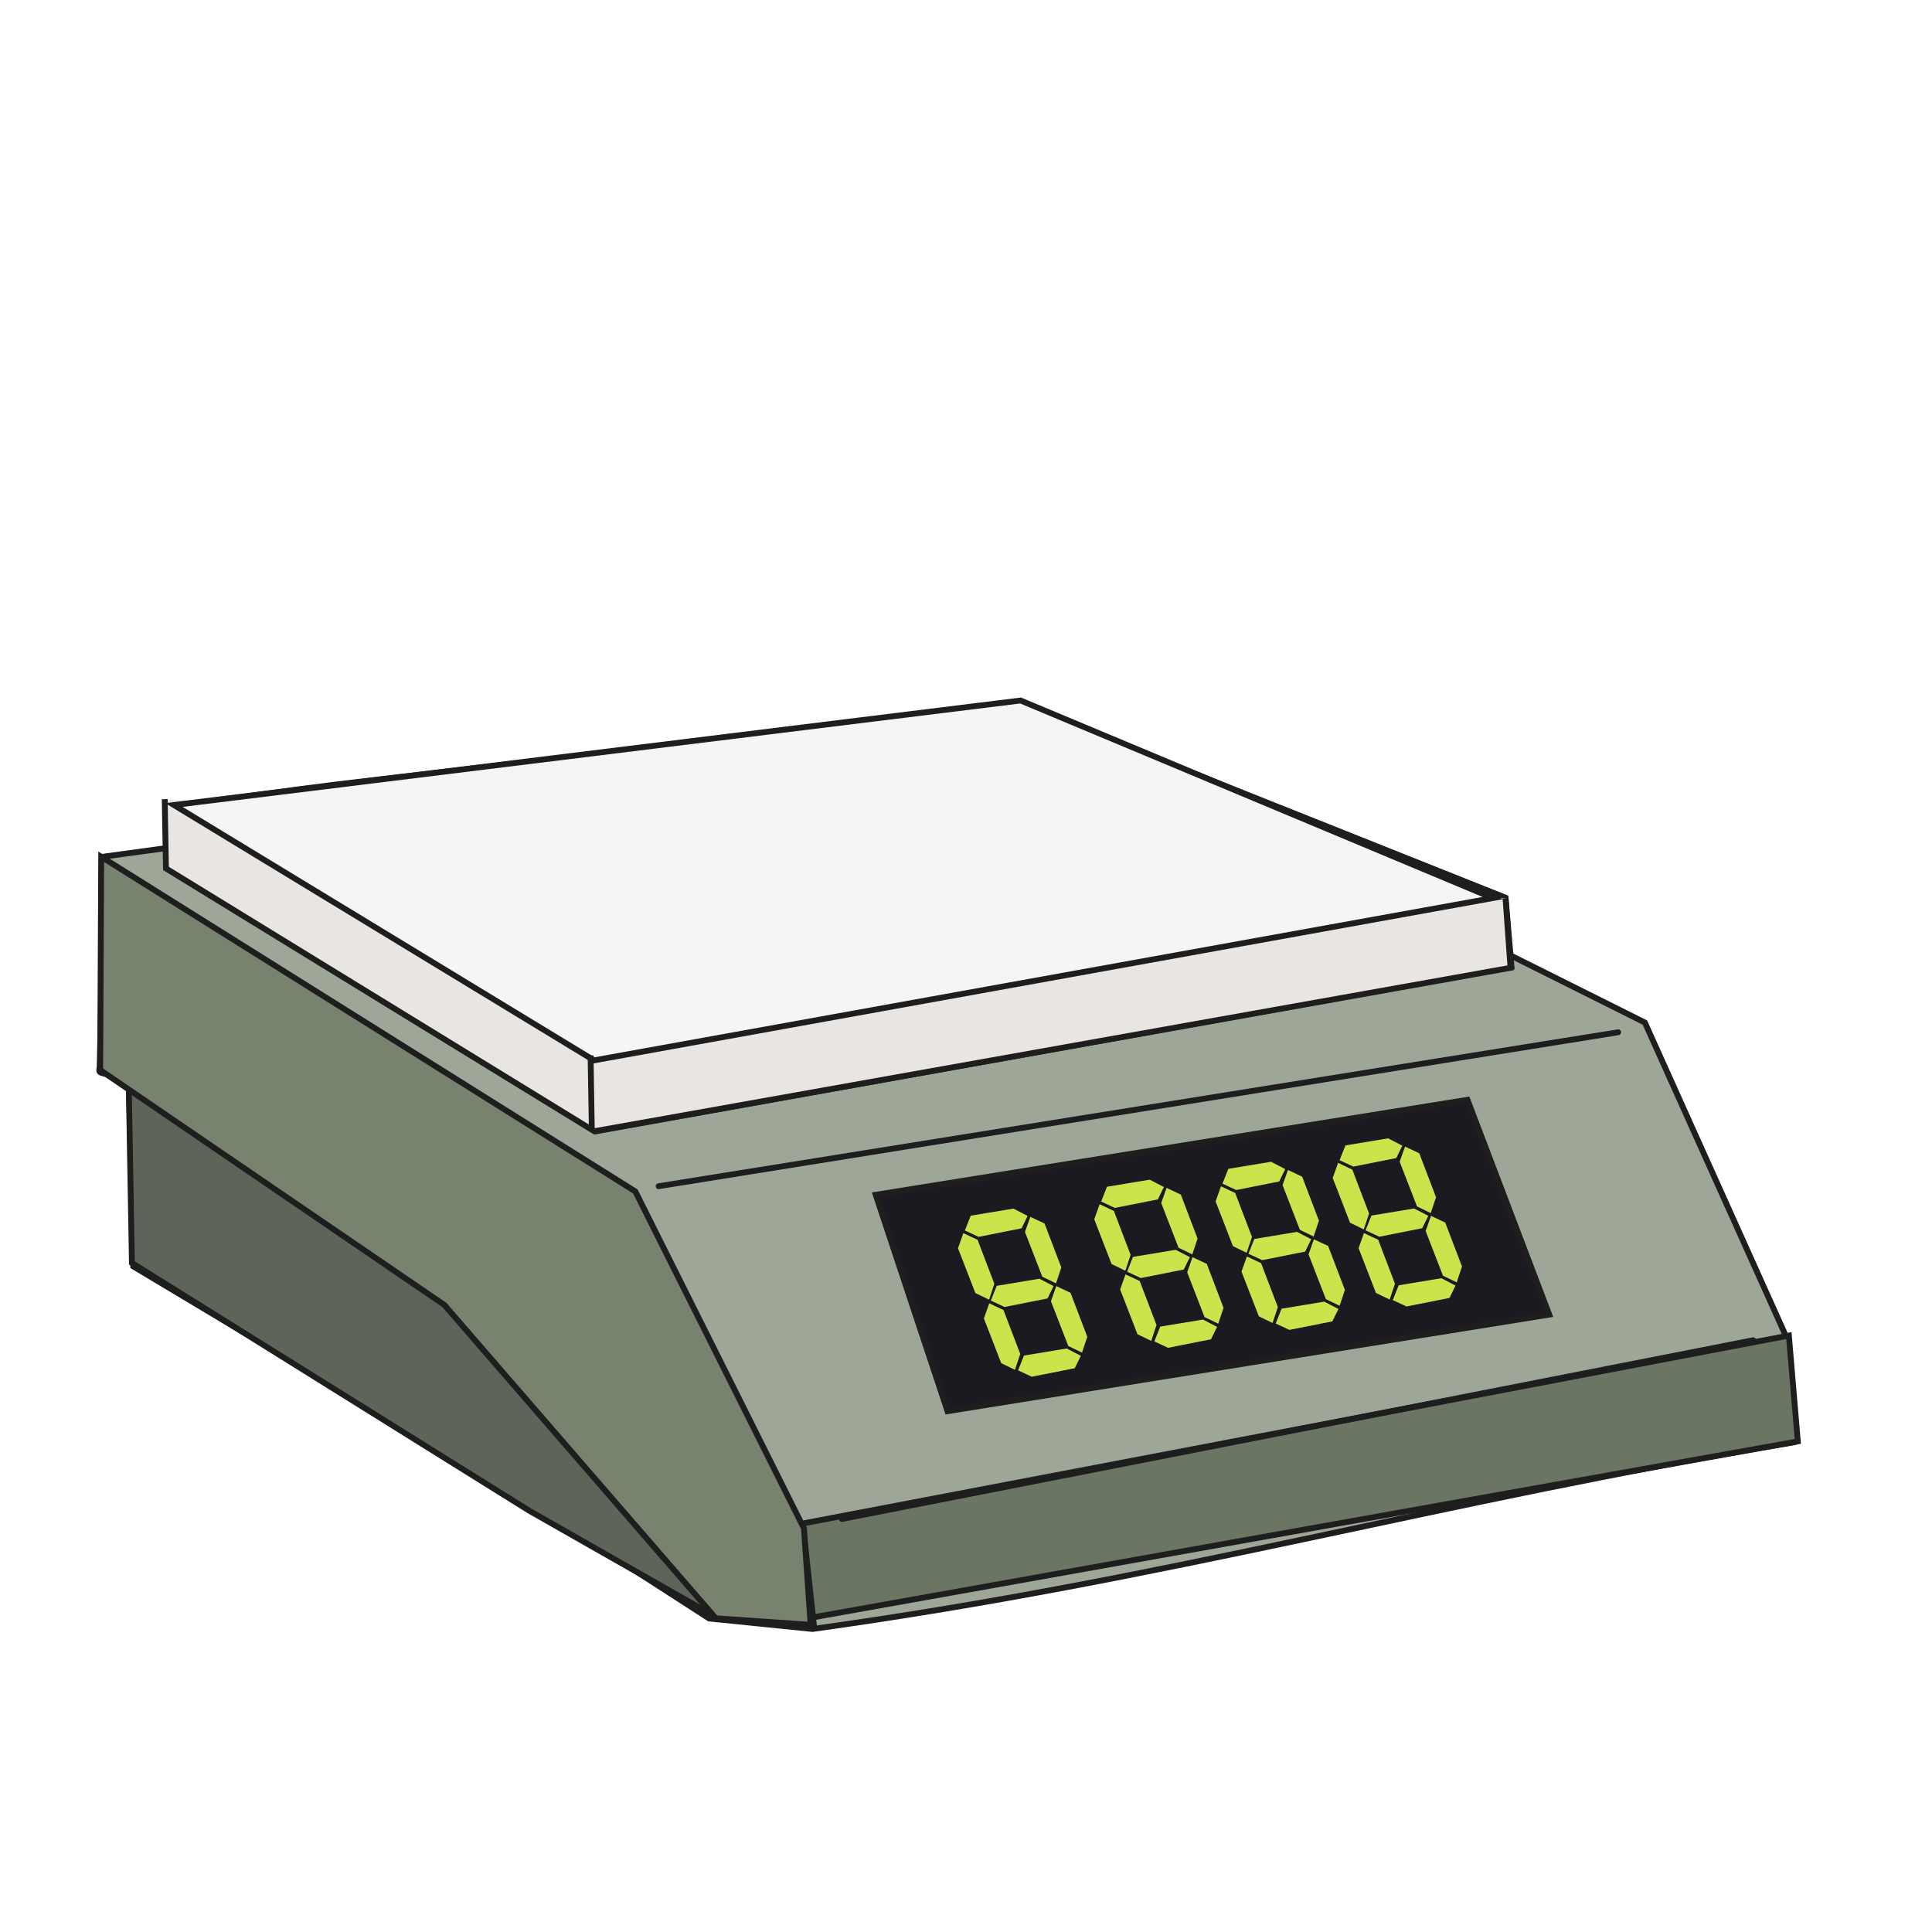
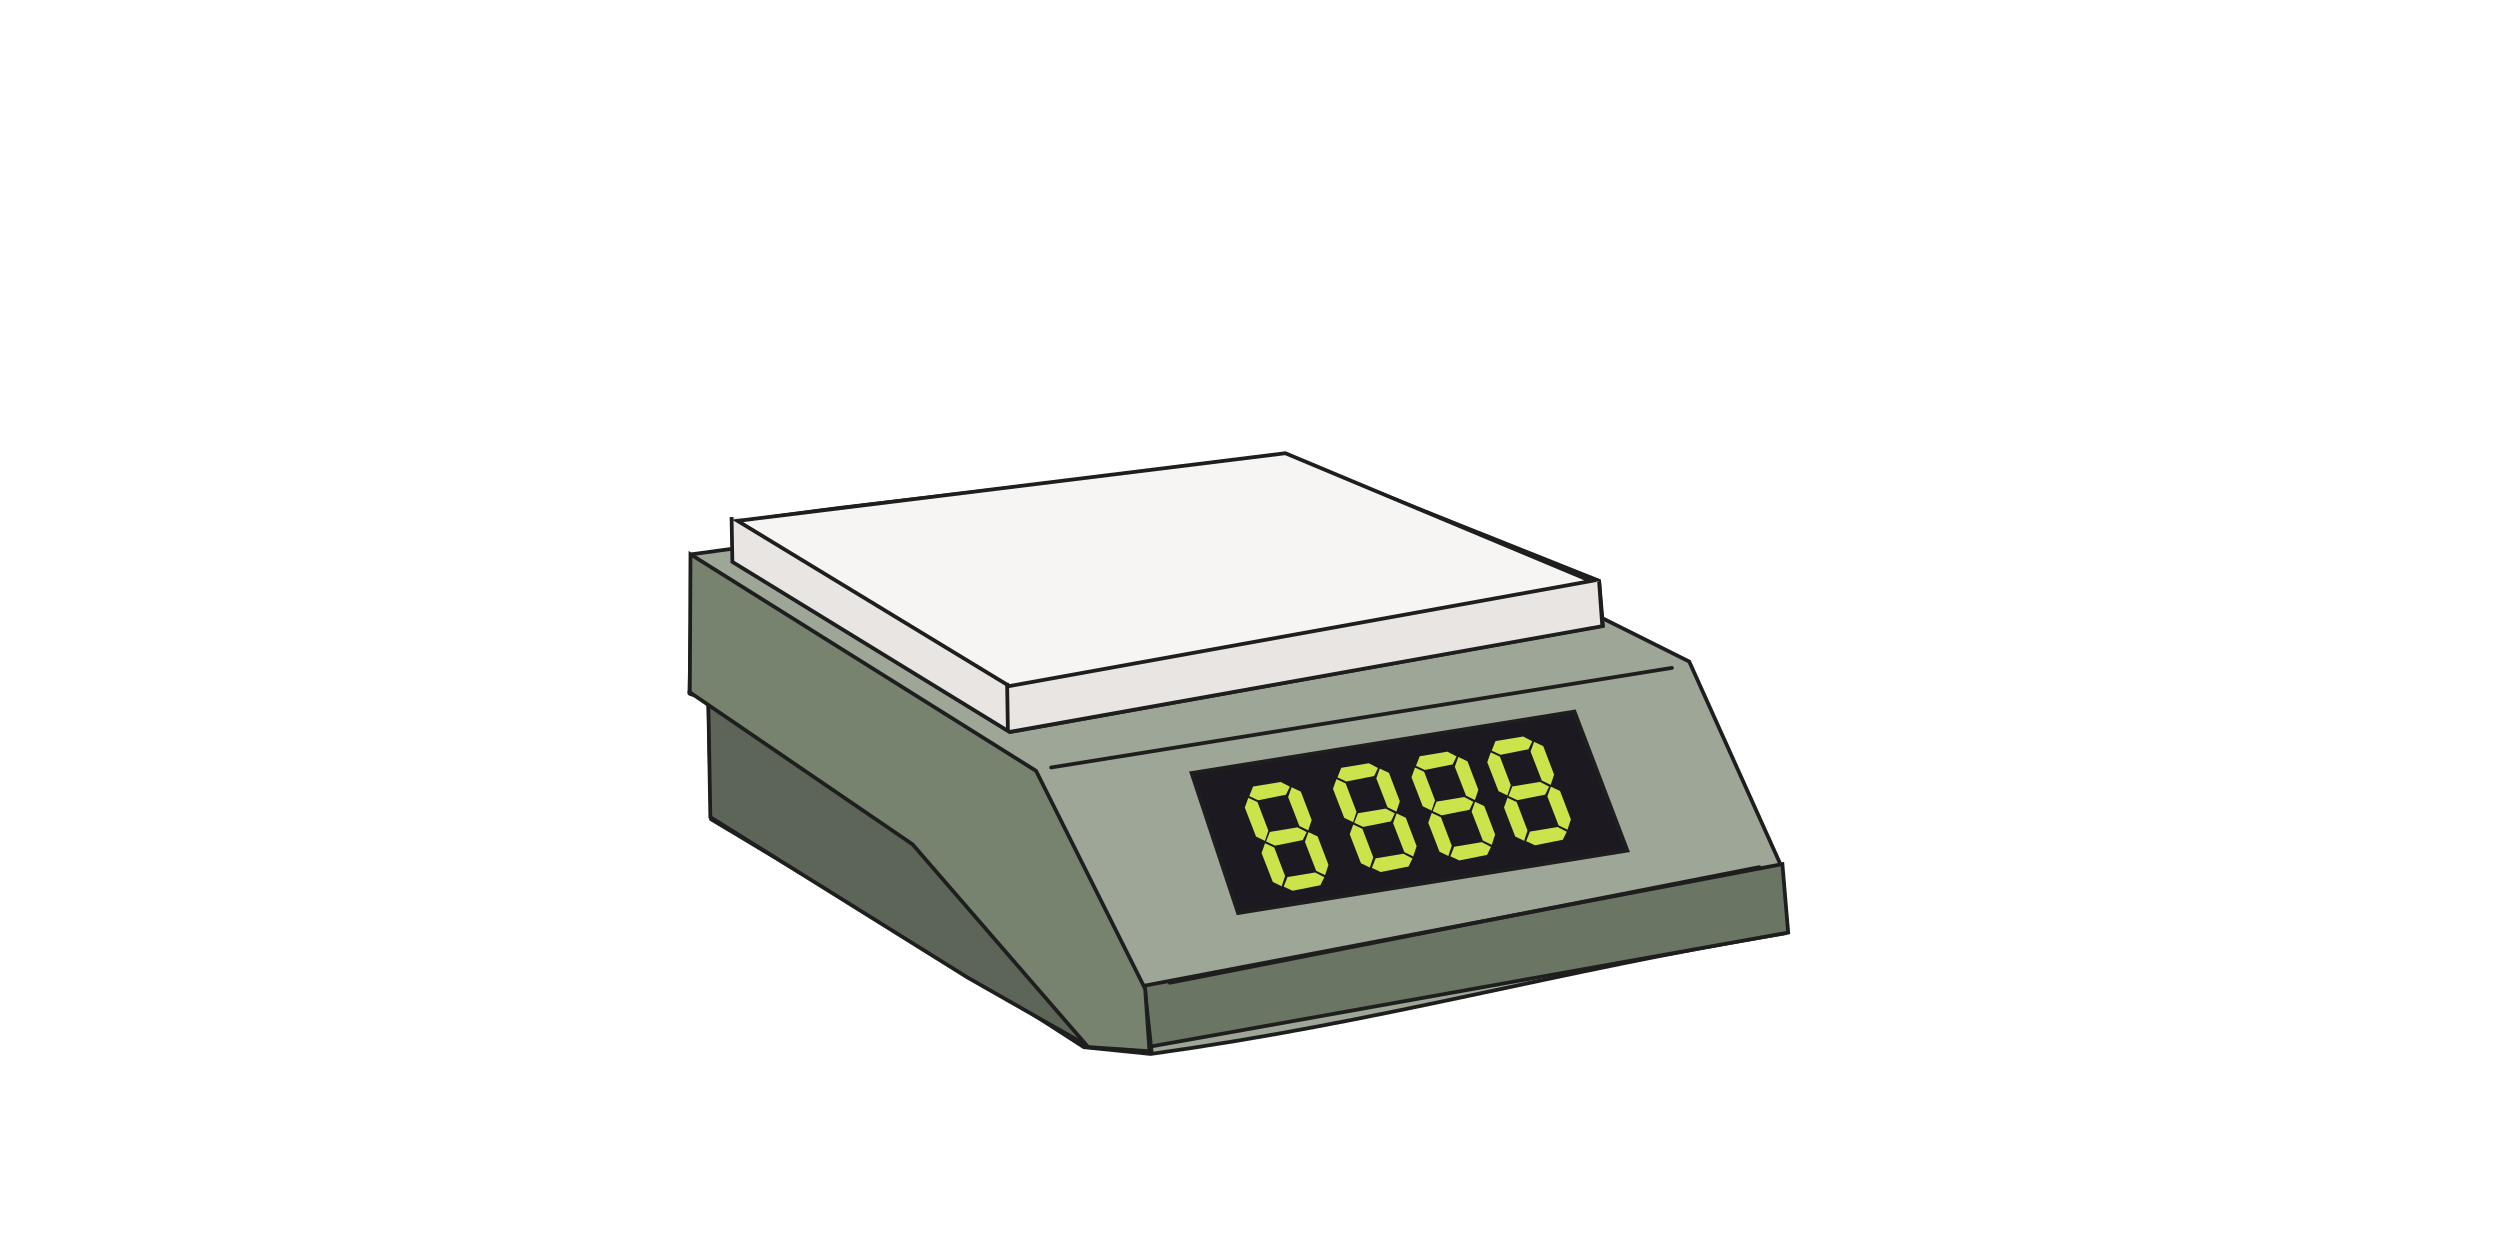
- <svg xmlns="http://www.w3.org/2000/svg" viewBox="0 0 50 50" height="200px" width="200px" id="svg4114" version="1.1">
+ <svg xmlns="http://www.w3.org/2000/svg" viewBox="0 0 50 50" height="1000px" width="2000px" id="svg4114" version="1.1">
  <defs id="defs4116" />
  <g id="layer1">
-     <g transform="translate(47.82823,-50.02184)" id="g16407">
+     <g transform="translate(47.82823,-50.02184)">
      <path id="path14330" d="m 15.63,17.315 -6.597,23.158 0.133,0.93 0.708,1.328 1.373,1.151 1.815,0.93 3.498,0.797 1.328,-0.044 3.011,0.487 4.738,-0.089 4.782,-0.31 4.162,-1.151 2.347,-1.284 0.93,-1.373 0.31,-1.373 L 31.216,17.359 z" style="opacity:0.58;fill:#cce347;fill-opacity:1;stroke:none" />
      <path transform="matrix(1.042017,0,0,1,-1.310263,0)" d="m 31.184,17.442 c 0,1.038 -3.336,1.879 -7.452,1.879 -4.115,0 -7.452,-0.841 -7.452,-1.879 0,-1.038 3.336,-1.879 7.452,-1.879 4.115,0 7.452,0.841 7.452,1.879 z" id="path14328" style="fill:#cbe347;fill-opacity:1;stroke:none" />
    </g>
    <path style="fill:#9da697;fill-opacity:1;stroke:#1e1e1e;stroke-width:0.151;stroke-linecap:butt;stroke-linejoin:miter;stroke-miterlimit:4;stroke-opacity:1;stroke-dasharray:none" d="m 2.692,22.168 24.571,-3.351 15.306,7.646 3.616,8.038 0.218,2.829 c -9.219,1.532 -16.12,3.545 -25.375,4.828 L 18.354,41.887 14.154,39.178 3.448,32.774 3.336,28.078 C 2.653,27.643 2.525,27.877 2.58,27.617 z" id="path6508" />
    <path style="fill:#6b7564;fill-opacity:1;stroke:#1e1e1e;stroke-width:0.151;stroke-miterlimit:4;stroke-opacity:1;stroke-dasharray:none" d="m 20.749,39.433 0.231,2.435 25.547,-4.565 -0.231,-2.739 z" id="path7052" />
    <path style="fill:#c9cfc8;fill-opacity:1;stroke:#1e1e1e;stroke-width:0.151;stroke-linecap:butt;stroke-linejoin:miter;stroke-miterlimit:4;stroke-opacity:1;stroke-dasharray:none" d="m 4.335,20.889 0,1.59 11.071,6.802 23.712,-4.255 -0.153,-1.794 -12.632,-5.037 C 4.364,20.861 11.634,19.893 4.335,20.889 z" id="path6502" />
    <path style="fill:#e8e5e2;fill-opacity:1;stroke:#1e1e1e;stroke-width:0.151;stroke-linecap:butt;stroke-linejoin:miter;stroke-miterlimit:4;stroke-opacity:1;stroke-dasharray:none" d="m 4.263,20.682 0.032,1.793 11.085,6.801 23.712,-4.229 -0.129,-1.793" id="path8313" />
    <path style="fill:#f6f5f4;fill-opacity:1;stroke:#1e1e1e;stroke-width:0.151;stroke-linecap:butt;stroke-linejoin:miter;stroke-miterlimit:4;stroke-opacity:1;stroke-dasharray:none" d="M 4.501,20.834 15.374,27.442 38.634,23.242 26.413,18.129 z" id="path7042" />
    <path style="fill:none;stroke:#1e1e1e;stroke-width:0.151;stroke-linecap:round;stroke-linejoin:miter;stroke-miterlimit:4;stroke-opacity:1;stroke-dasharray:none" d="m 17.045,30.699 24.833,-3.984" id="path7040" />
    <path style="fill:#5c6557;fill-opacity:1;stroke:#1e1e1e;stroke-width:0.151;stroke-linecap:butt;stroke-linejoin:miter;stroke-miterlimit:4;stroke-opacity:1;stroke-dasharray:none" d="m 3.332,28.037 0.082,4.648 10.281,6.411 4.847,2.76 -6.761,-8.344 z" id="path7044" />
    <path style="fill:none;stroke:#1e1e1e;stroke-width:0.151;stroke-linecap:butt;stroke-linejoin:miter;stroke-miterlimit:4;stroke-opacity:1;stroke-dasharray:none" d="m 20.783,39.486 0.286,2.625" id="path7046" />
    <path style="fill:#77826f;fill-opacity:1;stroke:#1e1e1e;stroke-width:0.151;stroke-linecap:butt;stroke-linejoin:miter;stroke-miterlimit:4;stroke-opacity:1;stroke-dasharray:none" d="m 2.619,22.173 13.824,8.662 4.363,8.719 0.173,2.496 -2.453,-0.169 -7.026,-8.109 -8.907,-6.08 z" id="path7048" />
    <path style="fill:none;stroke:#1e1e1e;stroke-width:0.151;stroke-linecap:round;stroke-linejoin:miter;stroke-miterlimit:4;stroke-opacity:1;stroke-dasharray:none" d="M 21.789,39.311 45.371,34.685" id="path7050" />
    <path style="fill:#1d1920;fill-opacity:1;stroke:#1e1e1e;stroke-width:0.151;stroke-linecap:butt;stroke-linejoin:miter;stroke-miterlimit:4;stroke-opacity:1;stroke-dasharray:none" d="m 22.663,30.921 1.859,5.601 15.572,-2.5 -2.116,-5.559 z" id="path7054" />
    <path style="fill:none;stroke:#1e1e1e;stroke-width:0.151;stroke-linecap:butt;stroke-linejoin:miter;stroke-miterlimit:4;stroke-opacity:1;stroke-dasharray:none" d="m 15.284,27.314 0.032,1.929" id="path8315" />
    <g id="g17924" style="fill:#cce44c;fill-opacity:1" transform="translate(1.313198,0.2020305)">
      <path id="path8936-6" d="m 27.336,30.511 -0.152,0.383 0.355,0.165 1.112,-0.221 0.157,-0.32 -0.367,-0.19 z" style="fill:#cce44c;fill-opacity:1;stroke:none" />
      <path id="path8936-6-8" d="m 27.513,31.136 -0.368,-0.173 -0.139,0.391 0.449,1.158 0.355,0.172 0.137,-0.41 z" style="fill:#cce44c;fill-opacity:1;stroke:none" />
      <path id="path8936-6-8-8" d="m 28.183,32.952 -0.368,-0.173 -0.139,0.391 0.449,1.158 0.355,0.172 0.137,-0.41 z" style="fill:#cce44c;fill-opacity:1;stroke:none" />
      <path id="path8936-6-4" d="m 28.008,32.326 -0.152,0.383 0.355,0.165 1.112,-0.221 0.157,-0.32 -0.367,-0.19 z" style="fill:#cce44c;fill-opacity:1;stroke:none" />
      <path id="path8936-6-9" d="m 28.713,34.131 -0.152,0.383 0.355,0.165 1.112,-0.221 0.157,-0.32 -0.367,-0.19 z" style="fill:#cce44c;fill-opacity:1;stroke:none" />
      <path id="path8936-6-8-2" d="m 29.246,30.714 -0.368,-0.173 -0.139,0.391 0.449,1.158 0.355,0.172 0.137,-0.41 z" style="fill:#cce44c;fill-opacity:1;stroke:none" />
      <path id="path8936-6-8-0" d="m 29.918,32.507 -0.368,-0.173 -0.139,0.391 0.449,1.158 0.355,0.172 0.137,-0.41 z" style="fill:#cce44c;fill-opacity:1;stroke:none" />
    </g>
    <g transform="translate(7.48431,-0.8675947)" id="g17924-6" style="fill:#cce44c;fill-opacity:1">
      <path id="path8936-6-7" d="m 27.336,30.511 -0.152,0.383 0.355,0.165 1.112,-0.221 0.157,-0.32 -0.367,-0.19 z" style="fill:#cce44c;fill-opacity:1;stroke:none" />
      <path id="path8936-6-8-9" d="m 27.513,31.136 -0.368,-0.173 -0.139,0.391 0.449,1.158 0.355,0.172 0.137,-0.41 z" style="fill:#cce44c;fill-opacity:1;stroke:none" />
      <path id="path8936-6-8-8-3" d="m 28.183,32.952 -0.368,-0.173 -0.139,0.391 0.449,1.158 0.355,0.172 0.137,-0.41 z" style="fill:#cce44c;fill-opacity:1;stroke:none" />
      <path id="path8936-6-4-4" d="m 28.008,32.326 -0.152,0.383 0.355,0.165 1.112,-0.221 0.157,-0.32 -0.367,-0.19 z" style="fill:#cce44c;fill-opacity:1;stroke:none" />
      <path id="path8936-6-9-7" d="m 28.713,34.131 -0.152,0.383 0.355,0.165 1.112,-0.221 0.157,-0.32 -0.367,-0.19 z" style="fill:#cce44c;fill-opacity:1;stroke:none" />
      <path id="path8936-6-8-2-8" d="m 29.246,30.714 -0.368,-0.173 -0.139,0.391 0.449,1.158 0.355,0.172 0.137,-0.41 z" style="fill:#cce44c;fill-opacity:1;stroke:none" />
      <path id="path8936-6-8-0-8" d="m 29.918,32.507 -0.368,-0.173 -0.139,0.391 0.449,1.158 0.355,0.172 0.137,-0.41 z" style="fill:#cce44c;fill-opacity:1;stroke:none" />
    </g>
    <g transform="translate(4.453852,-0.2615032)" id="g17924-1" style="fill:#cce44c;fill-opacity:1">
      <path id="path8936-6-6" d="m 27.336,30.511 -0.152,0.383 0.355,0.165 1.112,-0.221 0.157,-0.32 -0.367,-0.19 z" style="fill:#cce44c;fill-opacity:1;stroke:none" />
      <path id="path8936-6-8-3" d="m 27.513,31.136 -0.368,-0.173 -0.139,0.391 0.449,1.158 0.355,0.172 0.137,-0.41 z" style="fill:#cce44c;fill-opacity:1;stroke:none" />
      <path id="path8936-6-8-8-8" d="m 28.183,32.952 -0.368,-0.173 -0.139,0.391 0.449,1.158 0.355,0.172 0.137,-0.41 z" style="fill:#cce44c;fill-opacity:1;stroke:none" />
      <path id="path8936-6-4-7" d="m 28.008,32.326 -0.152,0.383 0.355,0.165 1.112,-0.221 0.157,-0.32 -0.367,-0.19 z" style="fill:#cce44c;fill-opacity:1;stroke:none" />
      <path id="path8936-6-9-6" d="m 28.713,34.131 -0.152,0.383 0.355,0.165 1.112,-0.221 0.157,-0.32 -0.367,-0.19 z" style="fill:#cce44c;fill-opacity:1;stroke:none" />
      <path id="path8936-6-8-2-1" d="m 29.246,30.714 -0.368,-0.173 -0.139,0.391 0.449,1.158 0.355,0.172 0.137,-0.41 z" style="fill:#cce44c;fill-opacity:1;stroke:none" />
      <path id="path8936-6-8-0-7" d="m 29.918,32.507 -0.368,-0.173 -0.139,0.391 0.449,1.158 0.355,0.172 0.137,-0.41 z" style="fill:#cce44c;fill-opacity:1;stroke:none" />
    </g>
    <g transform="translate(-2.213154,0.9506798)" id="g17924-2" style="fill:#cce44c;fill-opacity:1">
      <path id="path8936-6-3" d="m 27.336,30.511 -0.152,0.383 0.355,0.165 1.112,-0.221 0.157,-0.32 -0.367,-0.19 z" style="fill:#cce44c;fill-opacity:1;stroke:none" />
      <path id="path8936-6-8-7" d="m 27.513,31.136 -0.368,-0.173 -0.139,0.391 0.449,1.158 0.355,0.172 0.137,-0.41 z" style="fill:#cce44c;fill-opacity:1;stroke:none" />
      <path id="path8936-6-8-8-85" d="m 28.183,32.952 -0.368,-0.173 -0.139,0.391 0.449,1.158 0.355,0.172 0.137,-0.41 z" style="fill:#cce44c;fill-opacity:1;stroke:none" />
      <path id="path8936-6-4-8" d="m 28.008,32.326 -0.152,0.383 0.355,0.165 1.112,-0.221 0.157,-0.32 -0.367,-0.19 z" style="fill:#cce44c;fill-opacity:1;stroke:none" />
      <path id="path8936-6-9-5" d="m 28.713,34.131 -0.152,0.383 0.355,0.165 1.112,-0.221 0.157,-0.32 -0.367,-0.19 z" style="fill:#cce44c;fill-opacity:1;stroke:none" />
      <path id="path8936-6-8-2-87" d="m 29.246,30.714 -0.368,-0.173 -0.139,0.391 0.449,1.158 0.355,0.172 0.137,-0.41 z" style="fill:#cce44c;fill-opacity:1;stroke:none" />
      <path id="path8936-6-8-0-3" d="m 29.918,32.507 -0.368,-0.173 -0.139,0.391 0.449,1.158 0.355,0.172 0.137,-0.41 z" style="fill:#cce44c;fill-opacity:1;stroke:none" />
    </g>
  </g>
</svg>
